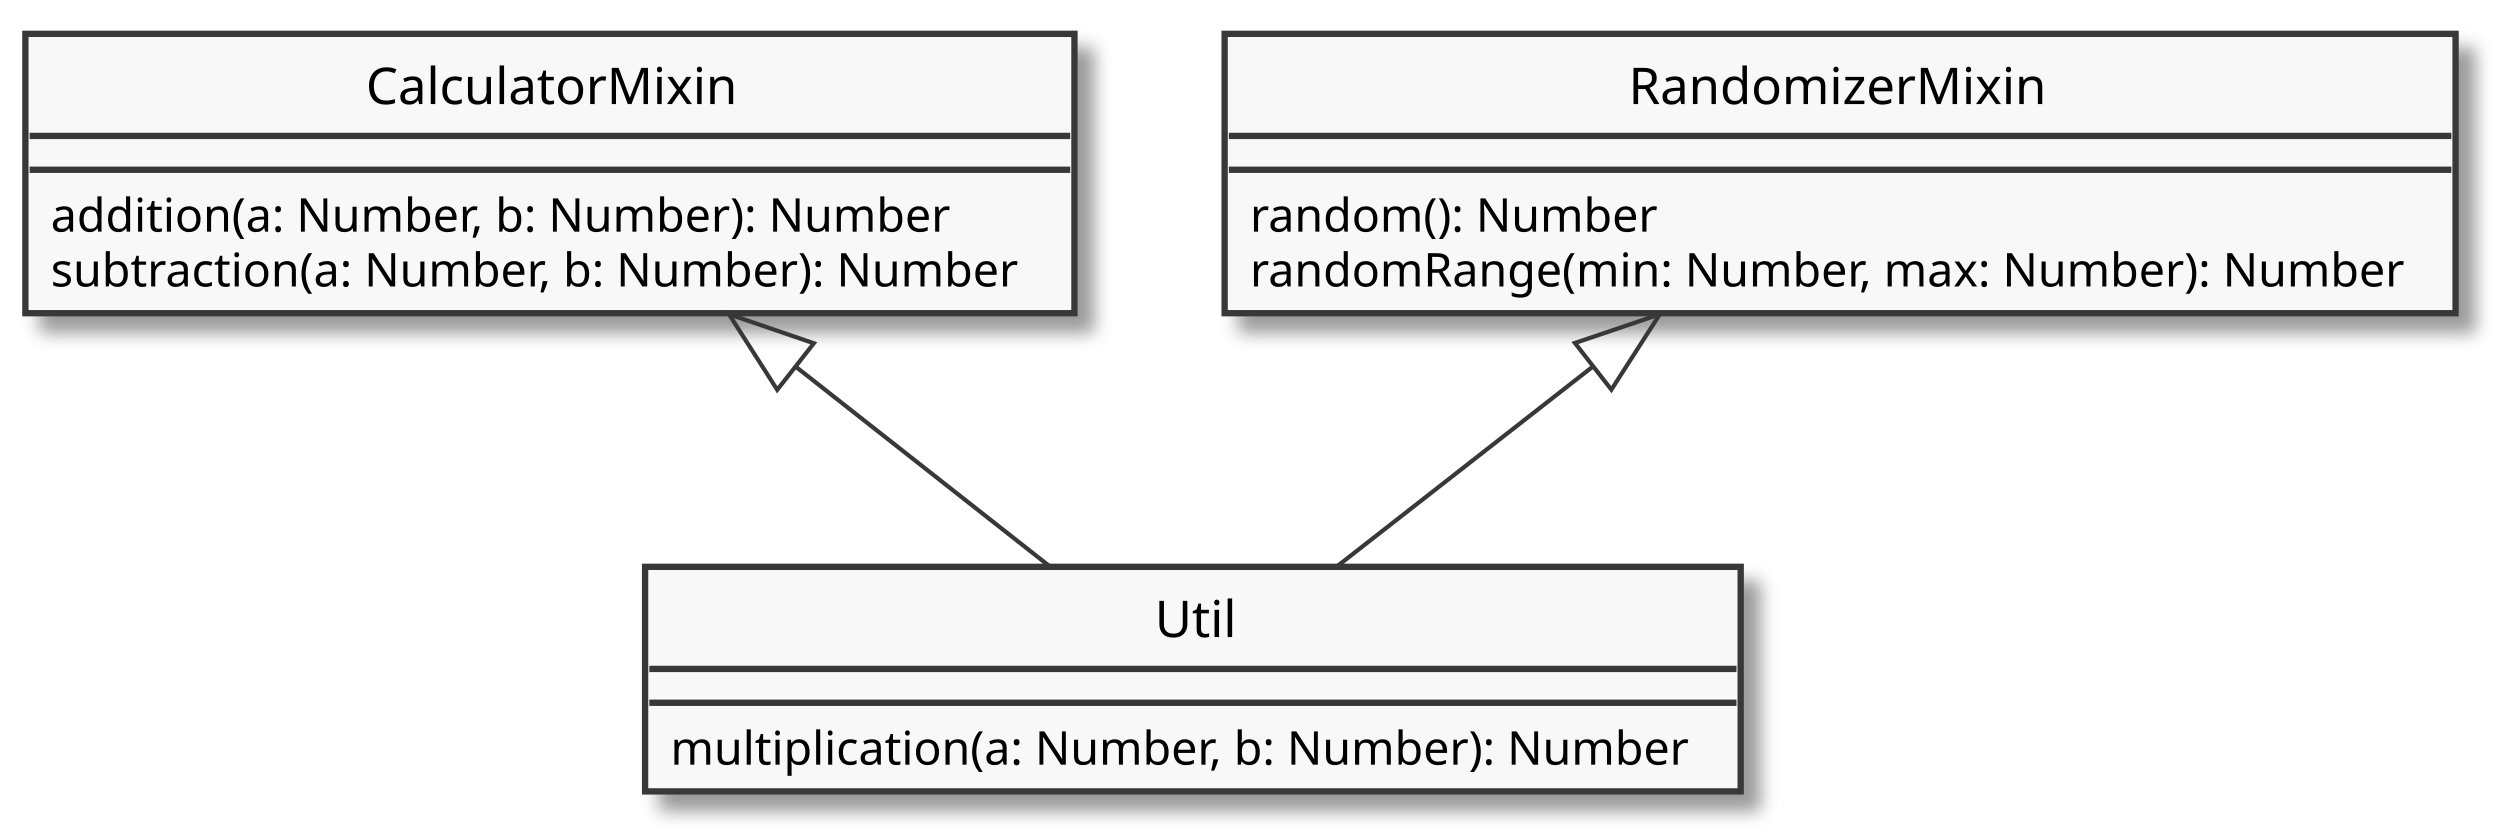
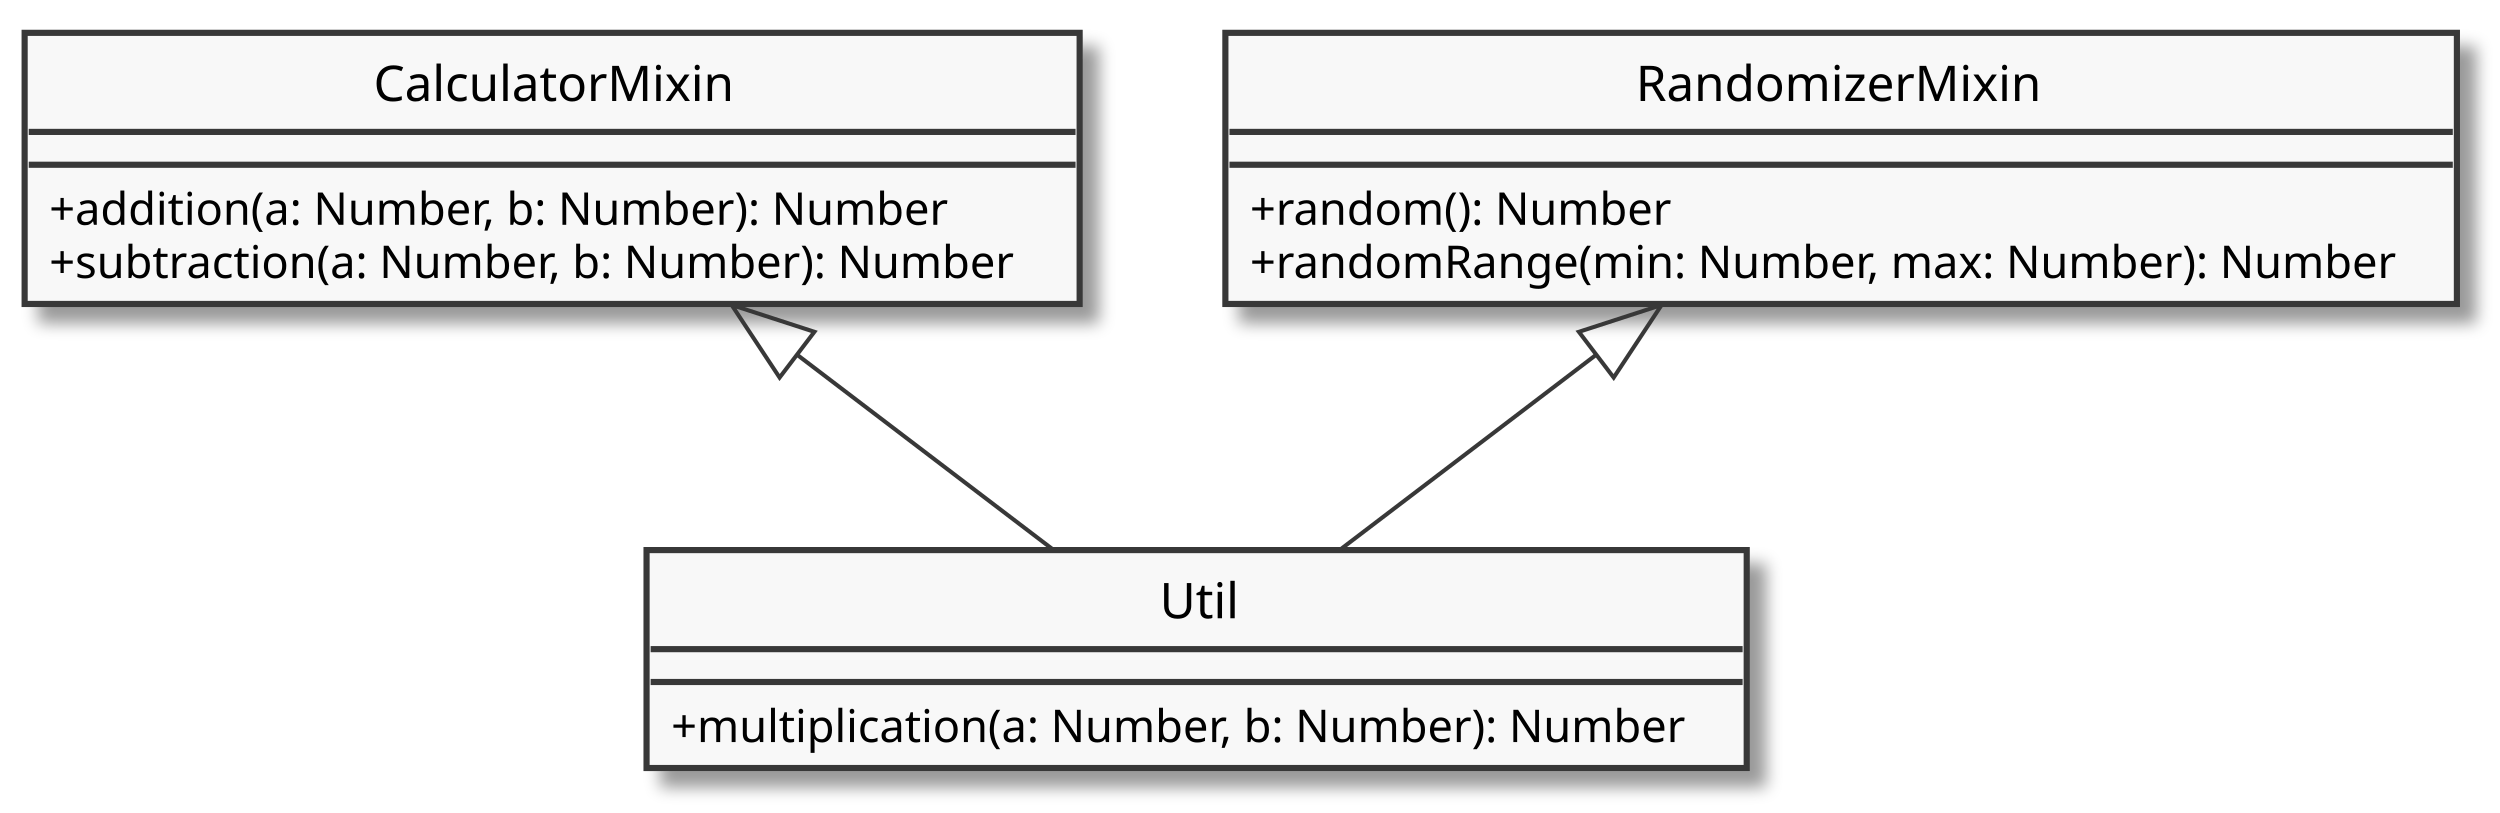
- <svg xmlns="http://www.w3.org/2000/svg" contentScriptType="application/ecmascript" contentStyleType="text/css" height="198px" preserveAspectRatio="none" style="width:591px;height:198px;" version="1.1" viewBox="0 0 591 198" width="591px" zoomAndPan="magnify">
+ <svg xmlns="http://www.w3.org/2000/svg" contentScriptType="application/ecmascript" contentStyleType="text/css" height="198px" preserveAspectRatio="none" style="width:609px;height:198px;" version="1.1" viewBox="0 0 609 198" width="609px" zoomAndPan="magnify">
  <defs>
-     <filter height="300%" id="fw1cxrn9ols8b" width="300%" x="-1" y="-1">
+     <filter height="300%" id="f15437i4pwrtga" width="300%" x="-1" y="-1">
      <feGaussianBlur result="blurOut" stdDeviation="2.0" />
      <feColorMatrix in="blurOut" result="blurOut2" type="matrix" values="0 0 0 0 0 0 0 0 0 0 0 0 0 0 0 0 0 0 .4 0" />
      <feOffset dx="4.0" dy="4.0" in="blurOut2" result="blurOut3" />
      <feBlend in="SourceGraphic" in2="blurOut3" mode="normal" />
    </filter>
  </defs>
  <g>
-     <rect fill="#F8F8F8" filter="url(#fw1cxrn9ols8b)" height="66.043" id="CalculatorMixin" style="stroke: #383838; stroke-width: 1.5;" width="248" x="6" y="8" />
-     <text fill="#000000" font-family="sans-serif" font-size="12" lengthAdjust="spacingAndGlyphs" textLength="87" x="86.5" y="24.602">CalculatorMixin</text>
-     <line style="stroke: #383838; stroke-width: 1.5;" x1="7" x2="253" y1="32.133" y2="32.133" />
-     <line style="stroke: #383838; stroke-width: 1.5;" x1="7" x2="253" y1="40.133" y2="40.133" />
-     <text fill="#000000" font-family="sans-serif" font-size="11" lengthAdjust="spacingAndGlyphs" textLength="218" x="12" y="54.768">addition(a: Number, b: Number): Number</text>
-     <text fill="#000000" font-family="sans-serif" font-size="11" lengthAdjust="spacingAndGlyphs" textLength="236" x="12" y="67.723">subtraction(a: Number, b: Number): Number</text>
-     <rect fill="#F8F8F8" filter="url(#fw1cxrn9ols8b)" height="66.043" id="RandomizerMixin" style="stroke: #383838; stroke-width: 1.5;" width="291" x="289.5" y="8" />
-     <text fill="#000000" font-family="sans-serif" font-size="12" lengthAdjust="spacingAndGlyphs" textLength="100" x="385" y="24.602">RandomizerMixin</text>
-     <line style="stroke: #383838; stroke-width: 1.5;" x1="290.5" x2="579.5" y1="32.133" y2="32.133" />
-     <line style="stroke: #383838; stroke-width: 1.5;" x1="290.5" x2="579.5" y1="40.133" y2="40.133" />
-     <text fill="#000000" font-family="sans-serif" font-size="11" lengthAdjust="spacingAndGlyphs" textLength="99" x="295.5" y="54.768">random(): Number</text>
-     <text fill="#000000" font-family="sans-serif" font-size="11" lengthAdjust="spacingAndGlyphs" textLength="279" x="295.5" y="67.723">randomRange(min: Number, max: Number): Number</text>
-     <rect fill="#F8F8F8" filter="url(#fw1cxrn9ols8b)" height="53.088" id="Util" style="stroke: #383838; stroke-width: 1.5;" width="259" x="152.5" y="134" />
-     <text fill="#000000" font-family="sans-serif" font-size="12" lengthAdjust="spacingAndGlyphs" textLength="18" x="273" y="150.602">Util</text>
-     <line style="stroke: #383838; stroke-width: 1.5;" x1="153.5" x2="410.5" y1="158.133" y2="158.133" />
-     <line style="stroke: #383838; stroke-width: 1.5;" x1="153.5" x2="410.5" y1="166.133" y2="166.133" />
-     <text fill="#000000" font-family="sans-serif" font-size="11" lengthAdjust="spacingAndGlyphs" textLength="247" x="158.5" y="180.768">multiplication(a: Number, b: Number): Number</text>
-     <path d="M188.084,86.665 C208.345,102.593 230.407,119.938 248.054,133.812 " fill="none" id="CalculatorMixin-Util" style="stroke: #383838; stroke-width: 1.0;" />
-     <polygon fill="none" points="183.737,92.151,172.34,74.287,192.39,81.145,183.737,92.151" style="stroke: #383838; stroke-width: 1.0;" />
-     <path d="M376.534,86.665 C356.14,102.593 333.933,119.938 316.17,133.812 " fill="none" id="RandomizerMixin-Util" style="stroke: #383838; stroke-width: 1.0;" />
-     <polygon fill="none" points="372.31,81.082,392.381,74.287,380.928,92.115,372.31,81.082" style="stroke: #383838; stroke-width: 1.0;" />
+     <rect fill="#F8F8F8" filter="url(#f15437i4pwrtga)" height="66.043" id="CalculatorMixin" style="stroke: #383838; stroke-width: 1.5;" width="257" x="6" y="8" />
+     <text fill="#000000" font-family="sans-serif" font-size="12" lengthAdjust="spacingAndGlyphs" textLength="87" x="91" y="24.602">CalculatorMixin</text>
+     <line style="stroke: #383838; stroke-width: 1.5;" x1="7" x2="262" y1="32.133" y2="32.133" />
+     <line style="stroke: #383838; stroke-width: 1.5;" x1="7" x2="262" y1="40.133" y2="40.133" />
+     <text fill="#000000" font-family="sans-serif" font-size="11" lengthAdjust="spacingAndGlyphs" textLength="227" x="12" y="54.768">+addition(a: Number, b: Number): Number</text>
+     <text fill="#000000" font-family="sans-serif" font-size="11" lengthAdjust="spacingAndGlyphs" textLength="245" x="12" y="67.723">+subtraction(a: Number, b: Number): Number</text>
+     <rect fill="#F8F8F8" filter="url(#f15437i4pwrtga)" height="66.043" id="RandomizerMixin" style="stroke: #383838; stroke-width: 1.5;" width="300" x="298.5" y="8" />
+     <text fill="#000000" font-family="sans-serif" font-size="12" lengthAdjust="spacingAndGlyphs" textLength="100" x="398.5" y="24.602">RandomizerMixin</text>
+     <line style="stroke: #383838; stroke-width: 1.5;" x1="299.5" x2="597.5" y1="32.133" y2="32.133" />
+     <line style="stroke: #383838; stroke-width: 1.5;" x1="299.5" x2="597.5" y1="40.133" y2="40.133" />
+     <text fill="#000000" font-family="sans-serif" font-size="11" lengthAdjust="spacingAndGlyphs" textLength="108" x="304.5" y="54.768">+random(): Number</text>
+     <text fill="#000000" font-family="sans-serif" font-size="11" lengthAdjust="spacingAndGlyphs" textLength="288" x="304.5" y="67.723">+randomRange(min: Number, max: Number): Number</text>
+     <rect fill="#F8F8F8" filter="url(#f15437i4pwrtga)" height="53.088" id="Util" style="stroke: #383838; stroke-width: 1.5;" width="268" x="157.5" y="134" />
+     <text fill="#000000" font-family="sans-serif" font-size="12" lengthAdjust="spacingAndGlyphs" textLength="18" x="282.5" y="150.602">Util</text>
+     <line style="stroke: #383838; stroke-width: 1.5;" x1="158.5" x2="424.5" y1="158.133" y2="158.133" />
+     <line style="stroke: #383838; stroke-width: 1.5;" x1="158.5" x2="424.5" y1="166.133" y2="166.133" />
+     <text fill="#000000" font-family="sans-serif" font-size="11" lengthAdjust="spacingAndGlyphs" textLength="256" x="163.5" y="180.768">+multiplication(a: Number, b: Number): Number</text>
+     <path d="M194.184,86.428 C215.196,102.422 238.119,119.87 256.437,133.812 " fill="none" id="CalculatorMixin-Util" style="stroke: #383838; stroke-width: 1.0;" />
+     <polygon fill="none" points="189.908,91.971,178.233,74.287,198.387,80.831,189.908,91.971" style="stroke: #383838; stroke-width: 1.0;" />
+     <path d="M388.816,86.428 C367.804,102.422 344.881,119.87 326.563,133.812 " fill="none" id="RandomizerMixin-Util" style="stroke: #383838; stroke-width: 1.0;" />
+     <polygon fill="none" points="384.613,80.831,404.767,74.287,393.092,91.971,384.613,80.831" style="stroke: #383838; stroke-width: 1.0;" />
  </g>
</svg>
